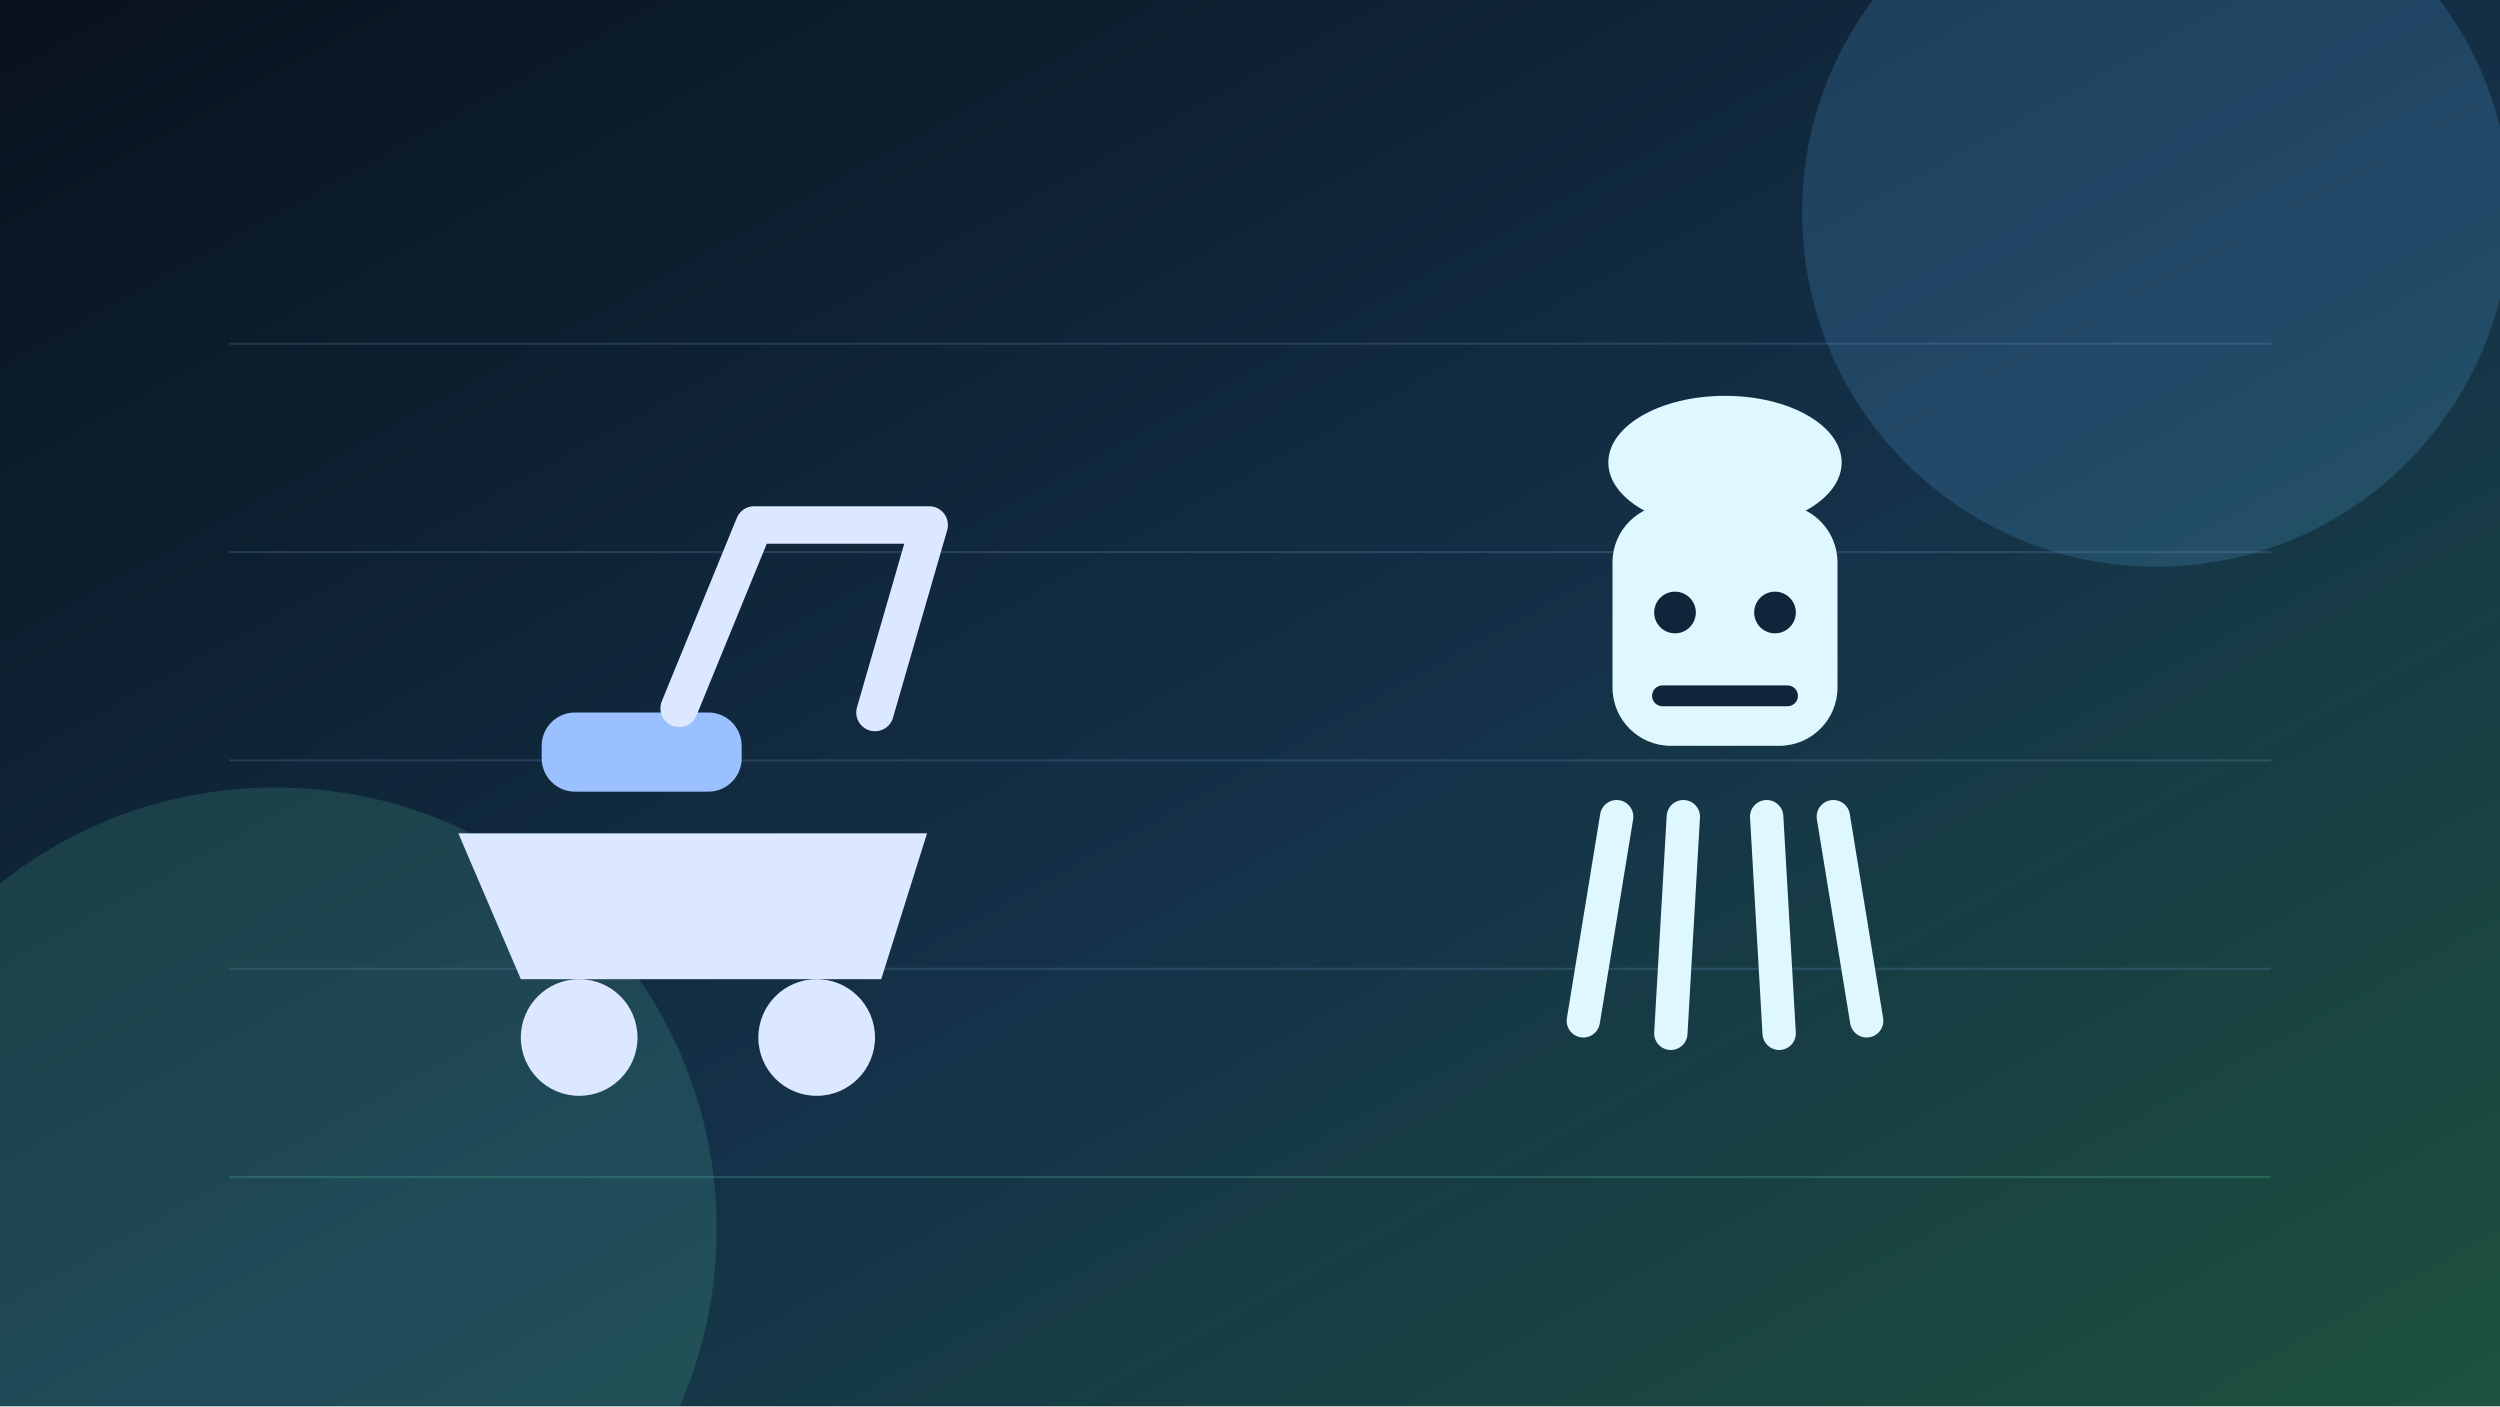
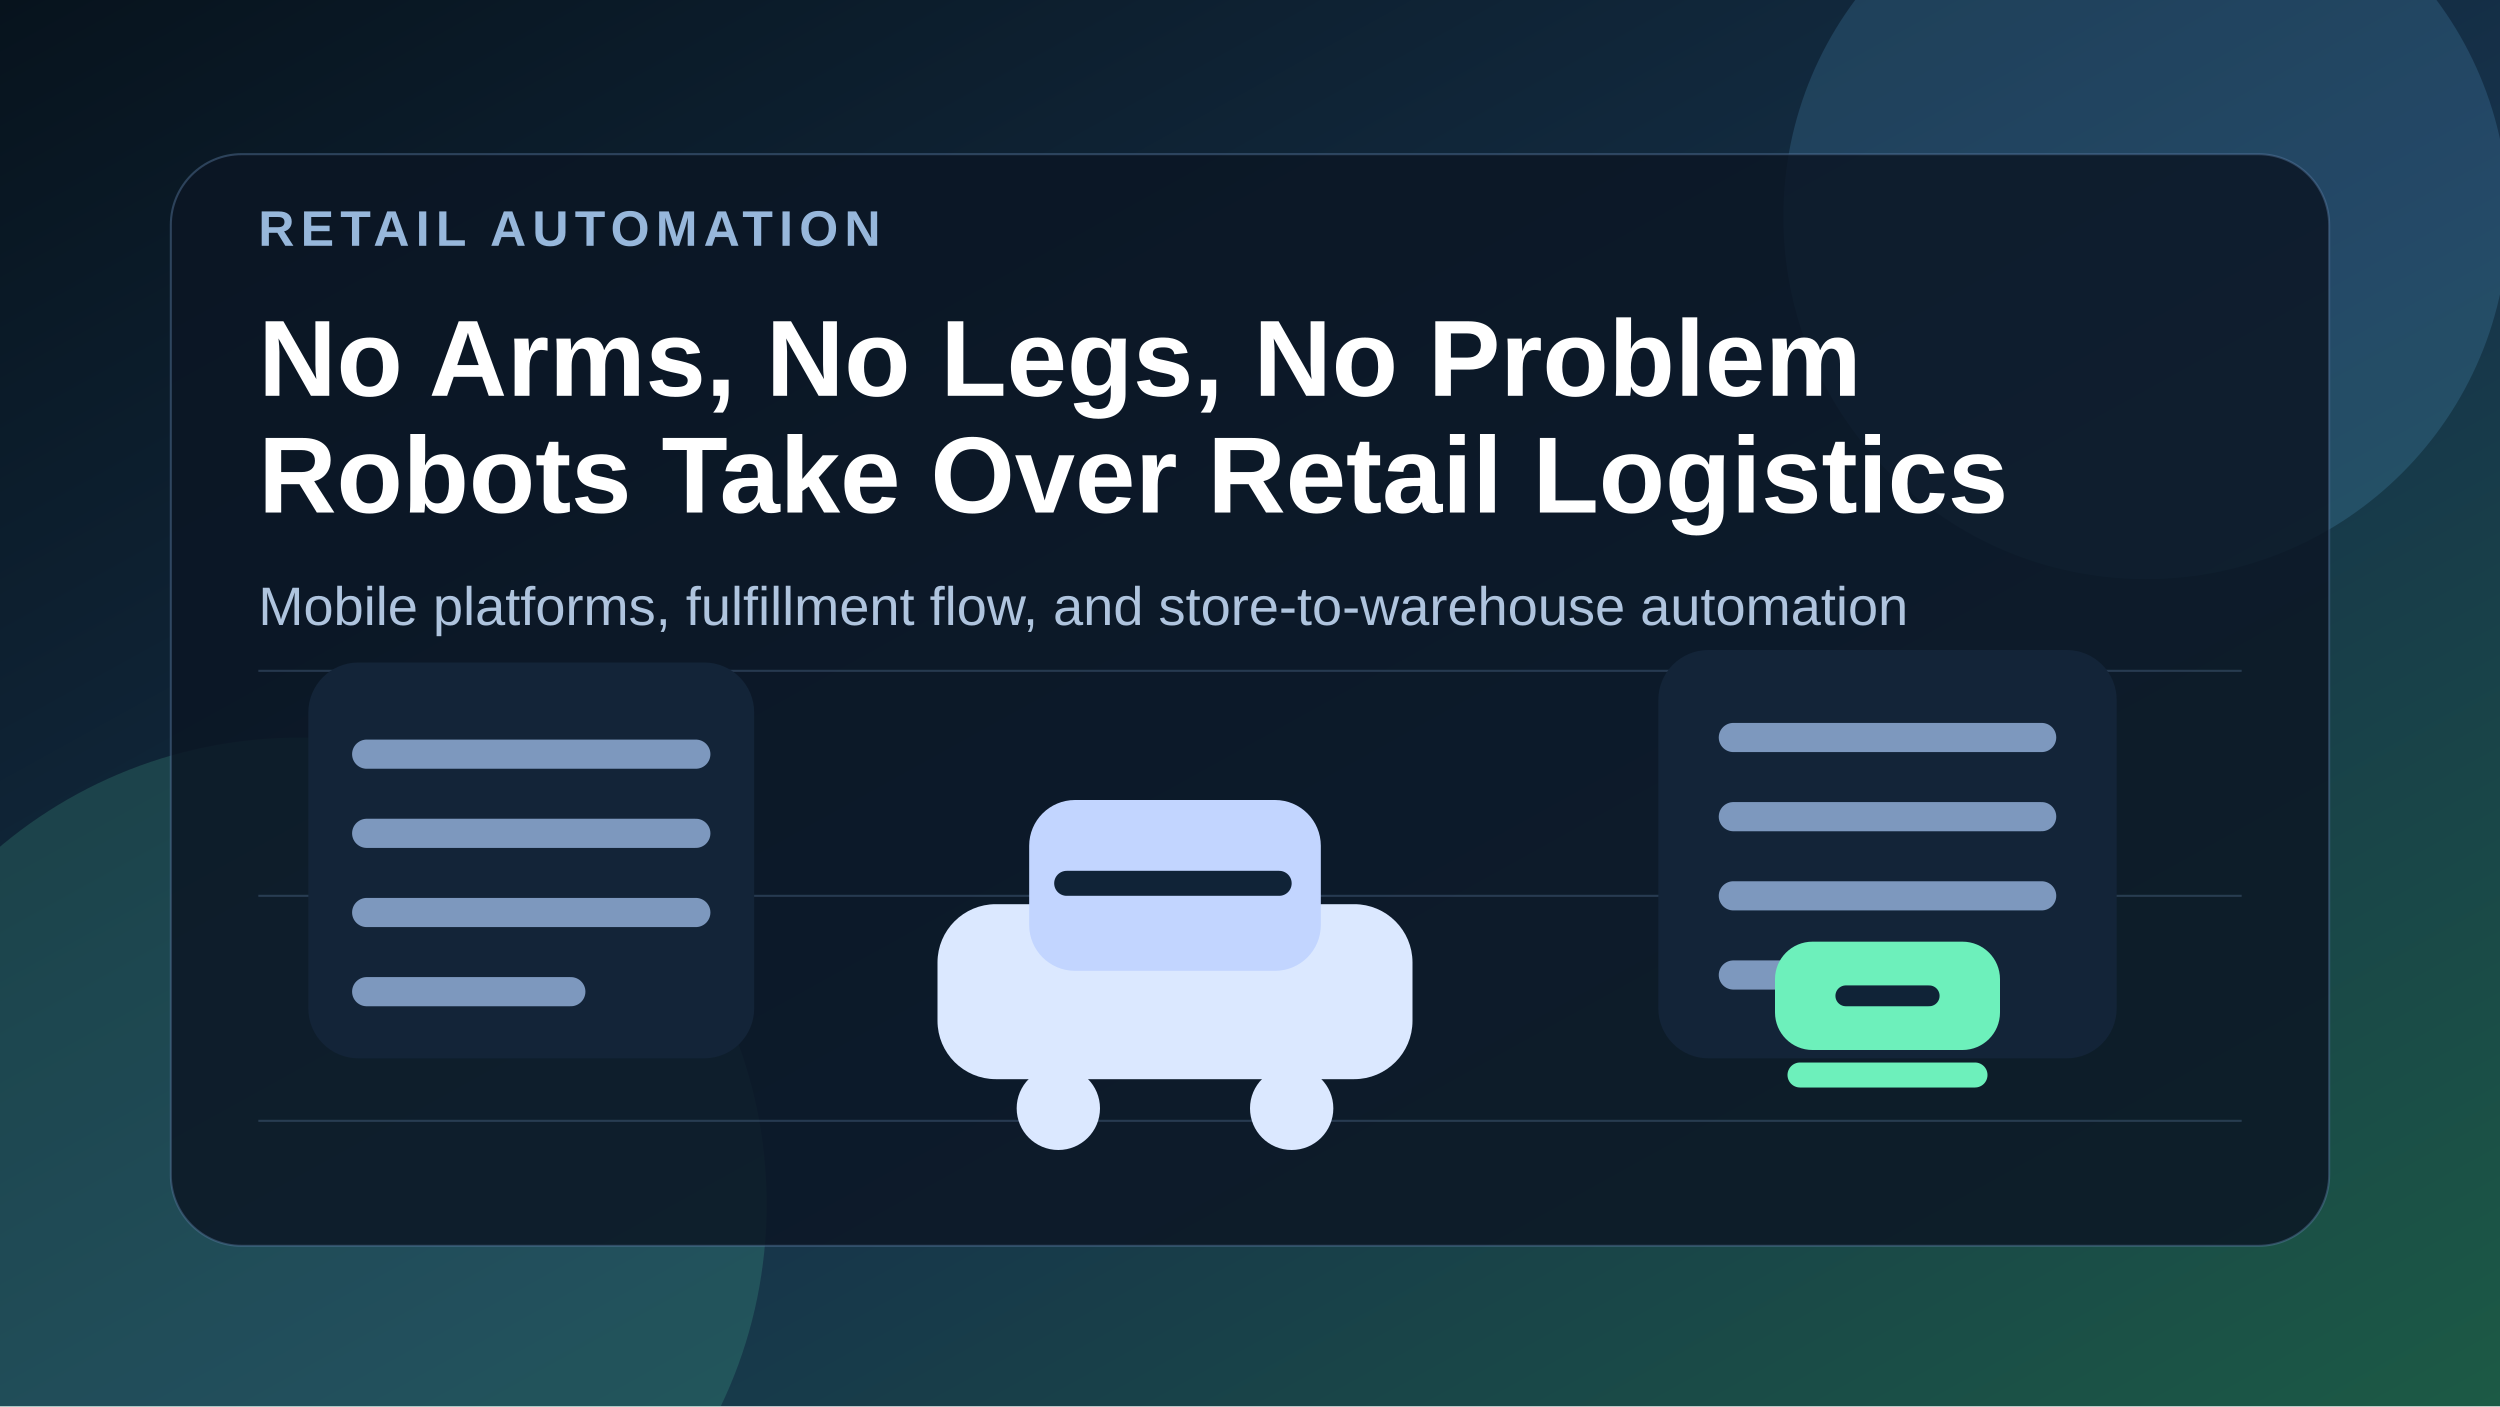
<svg xmlns="http://www.w3.org/2000/svg" viewBox="0 0 1200 675" role="img" aria-label="Retail logistics robots cover">
  <defs>
    <linearGradient id="bg" x1="0" y1="0" x2="1" y2="1">
-       <stop offset="0%" stop-color="#08121d" />
-       <stop offset="55%" stop-color="#143149" />
-       <stop offset="100%" stop-color="#1d513d" />
+       <stop offset="0%" stop-color="#07131d" />
+       <stop offset="56%" stop-color="#16324b" />
+       <stop offset="100%" stop-color="#1c5a45" />
    </linearGradient>
  </defs>
  <rect width="1200" height="675" fill="url(#bg)" />
-   <circle cx="1035" cy="102" r="170" fill="#67bfff" opacity=".17" />
-   <circle cx="132" cy="590" r="212" fill="#6bf0bb" opacity=".14" />
-   <g opacity=".18">
-     <path d="M110 165h980M110 265h980M110 365h980M110 465h980" stroke="#88aee7" />
-     <path d="M110 565h980" stroke="#6df1be" />
+   <circle cx="1030" cy="104" r="174" fill="#6bc5ff" opacity=".16" />
+   <circle cx="144" cy="578" r="224" fill="#62ebb6" opacity=".16" />
+   <rect x="82" y="74" width="1036" height="524" rx="34" fill="#0b1624" fill-opacity=".84" stroke="#5d80a8" stroke-opacity=".42" />
+   <g transform="translate(124 118)">
+     <text x="0" y="0" fill="#97b7db" font-family="Arial, sans-serif" font-size="24" font-weight="700" letter-spacing="3">RETAIL AUTOMATION</text>
+     <text x="0" y="72" fill="#ffffff" font-family="Arial, sans-serif" font-size="52" font-weight="800">No Arms, No Legs, No Problem</text>
+     <text x="0" y="128" fill="#ffffff" font-family="Arial, sans-serif" font-size="52" font-weight="800">Robots Take Over Retail Logistics</text>
+     <text x="0" y="182" fill="#afc4de" font-family="Arial, sans-serif" font-size="26">Mobile platforms, fulfillment flow, and store-to-warehouse automation</text>
  </g>
-   <g transform="translate(220 210)">
-     <path d="M0 190h225l-22 70H30z" fill="#dce8ff" />
-     <circle cx="58" cy="288" r="28" fill="#dce8ff" />
-     <circle cx="172" cy="288" r="28" fill="#dce8ff" />
-     <rect x="40" y="132" width="96" height="38" rx="16" fill="#9ac0ff" />
-     <path d="M106 130 142 42h84l-26 90" fill="none" stroke="#dce8ff" stroke-width="18" stroke-linecap="round" stroke-linejoin="round" />
+   <g opacity=".22" stroke="#85abd9">
+     <path d="M124 322h952M124 430h952M124 538h952" />
  </g>
-   <g transform="translate(760 182)">
-     <ellipse cx="68" cy="40" rx="56" ry="32" fill="#dff8ff" />
-     <rect x="14" y="60" width="108" height="116" rx="28" fill="#dff8ff" />
-     <circle cx="44" cy="112" r="10" fill="#10253a" />
-     <circle cx="92" cy="112" r="10" fill="#10253a" />
-     <path d="M38 152h60" stroke="#10253a" stroke-width="10" stroke-linecap="round" />
-     <path d="M16 210 0 308M120 210 136 308M48 210 42 314M88 210 94 314" stroke="#dff8ff" stroke-width="16" stroke-linecap="round" />
+   <g transform="translate(148 318)">
+     <rect x="0" y="0" width="214" height="190" rx="24" fill="#132438" />
+     <path d="M28 44h158M28 82h158M28 120h158" stroke="#7d98be" stroke-width="14" stroke-linecap="round" />
+     <path d="M28 158h98" stroke="#7d98be" stroke-width="14" stroke-linecap="round" />
+   </g>
+   <g transform="translate(450 350)">
+     <rect x="0" y="84" width="228" height="84" rx="28" fill="#dbe8ff" />
+     <rect x="44" y="34" width="140" height="82" rx="22" fill="#c2d5ff" />
+     <circle cx="58" cy="182" r="20" fill="#dbe8ff" />
+     <circle cx="170" cy="182" r="20" fill="#dbe8ff" />
+     <path d="M62 74h102" stroke="#102337" stroke-width="12" stroke-linecap="round" />
+   </g>
+   <g transform="translate(796 312)">
+     <rect x="0" y="0" width="220" height="196" rx="24" fill="#132438" />
+     <path d="M36 42h148M36 80h148M36 118h148M36 156h84" stroke="#7d98be" stroke-width="14" stroke-linecap="round" />
+     <g transform="translate(110 88)">
+       <rect x="-54" y="52" width="108" height="52" rx="18" fill="#6df0bb" />
+       <path d="M-20 78h40" stroke="#102337" stroke-width="10" stroke-linecap="round" />
+       <path d="M-42 116h84" stroke="#6df0bb" stroke-width="12" stroke-linecap="round" />
+     </g>
  </g>
</svg>
